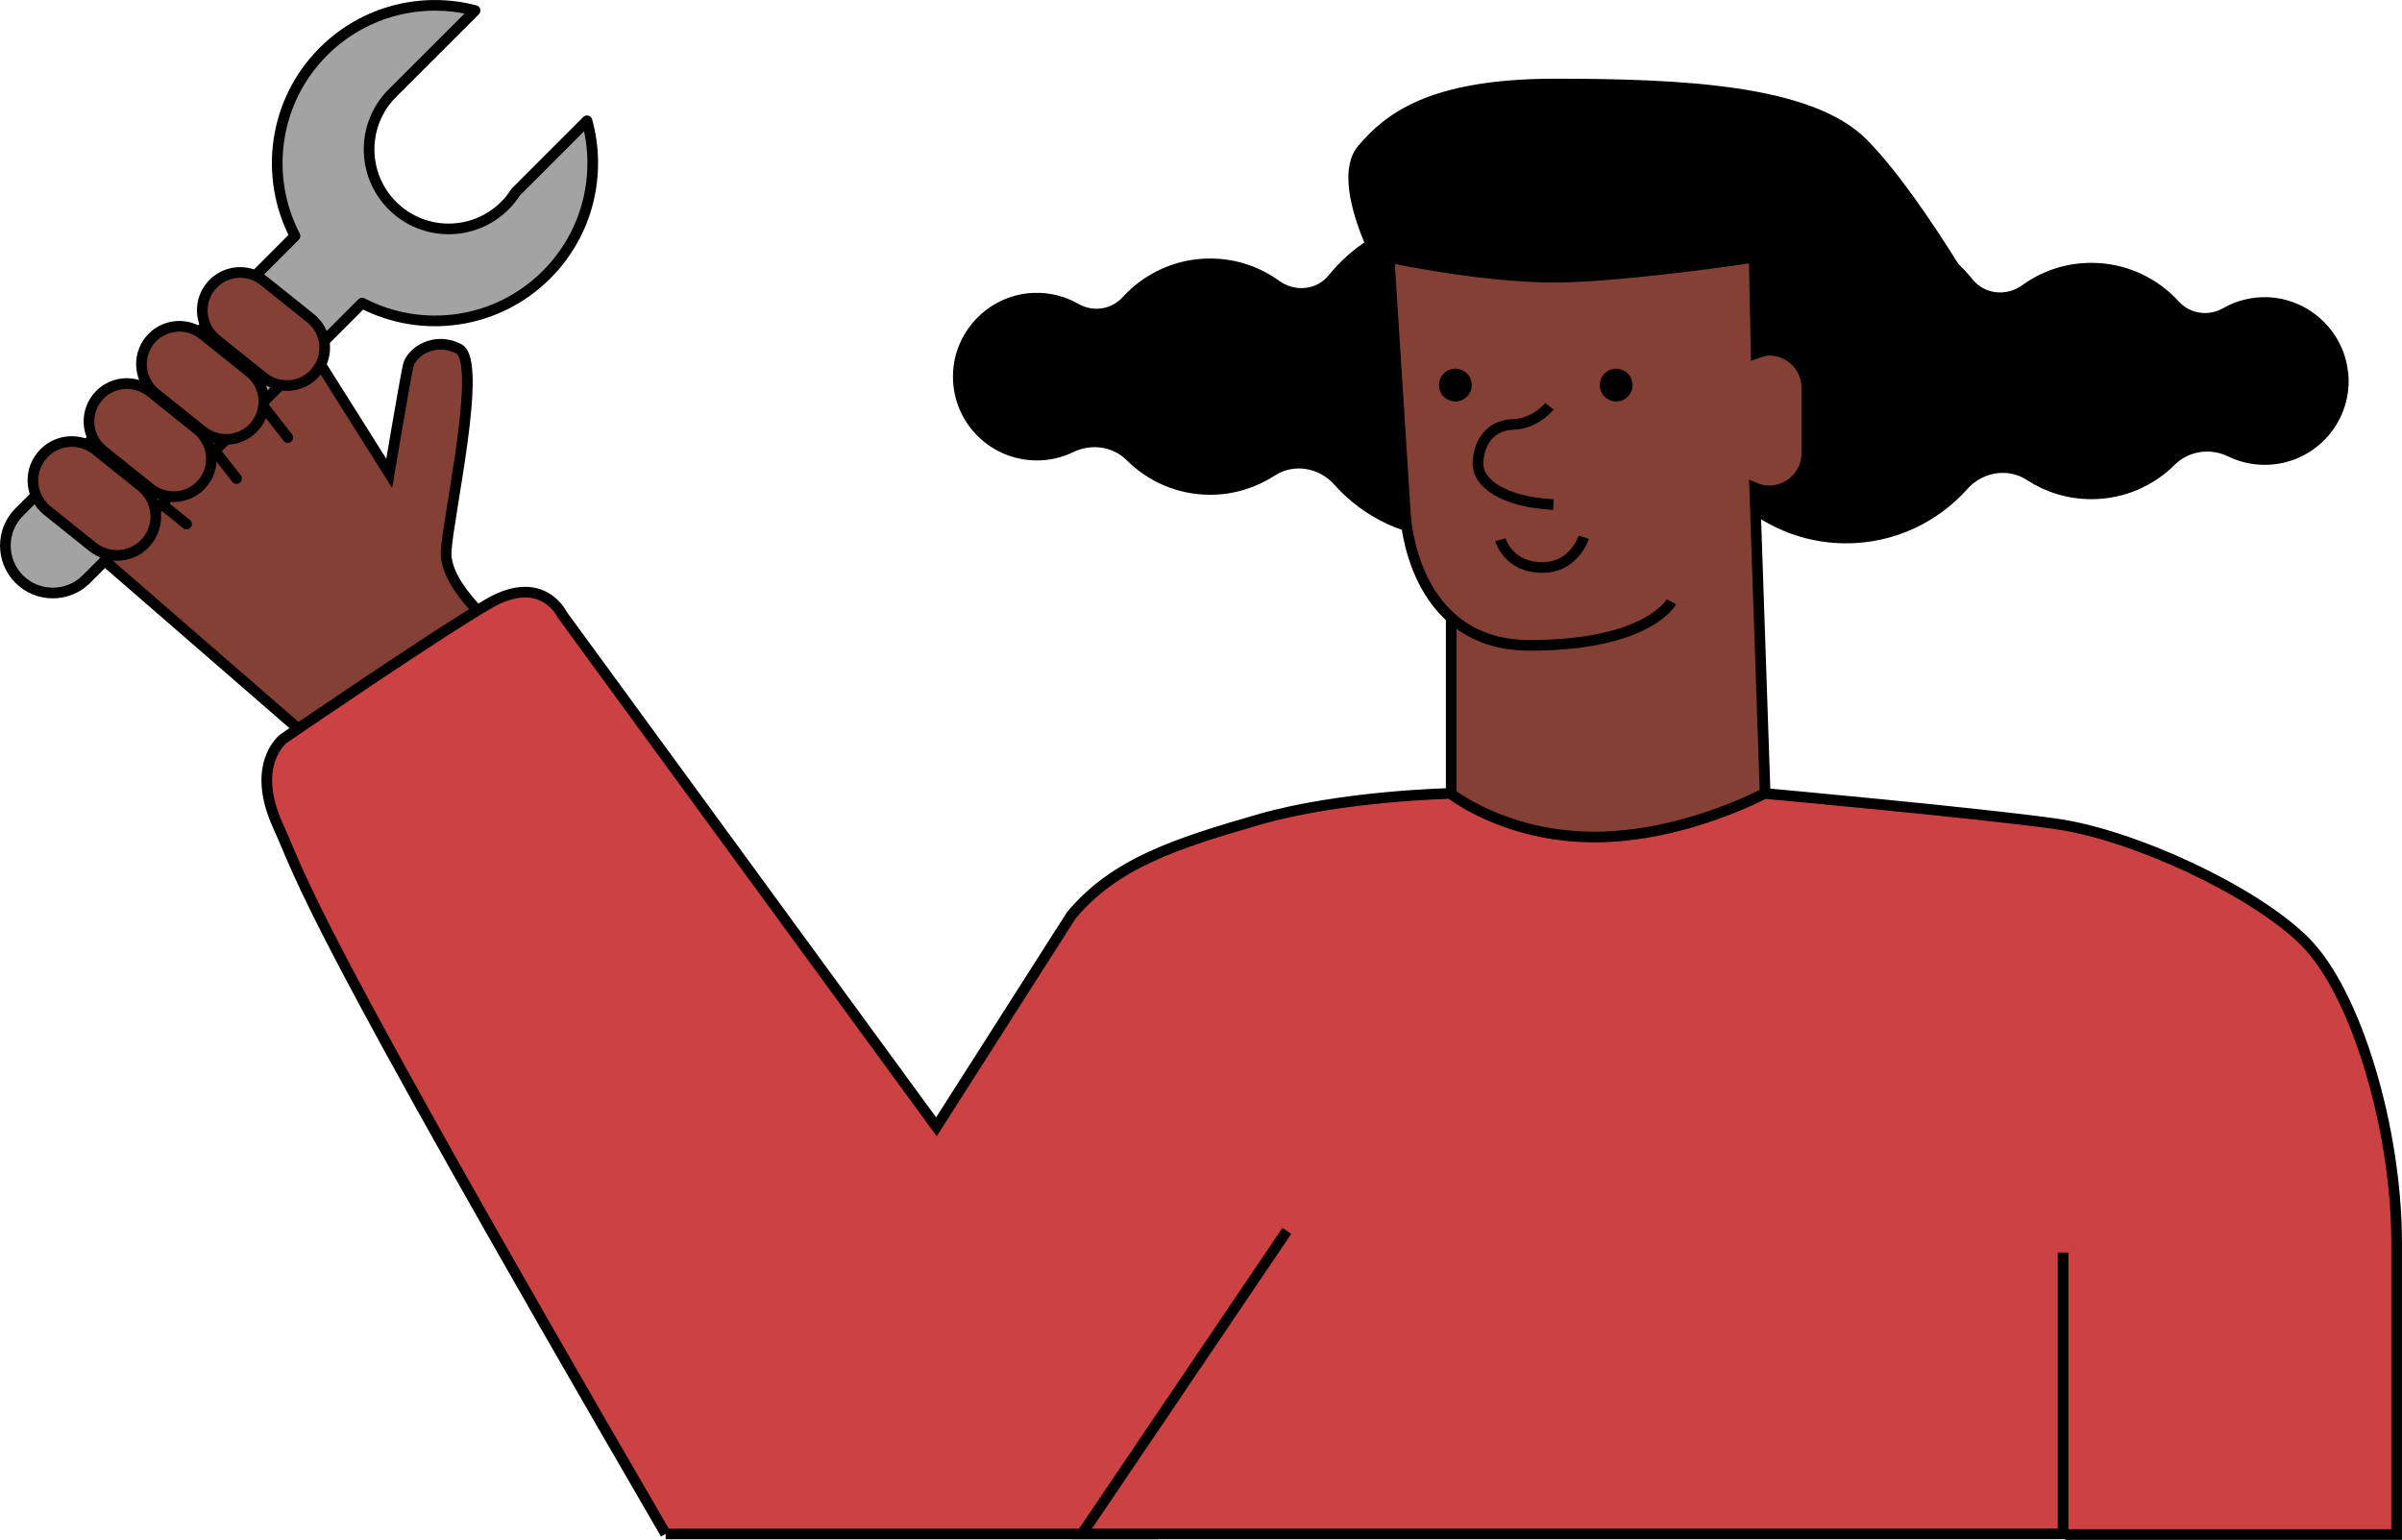
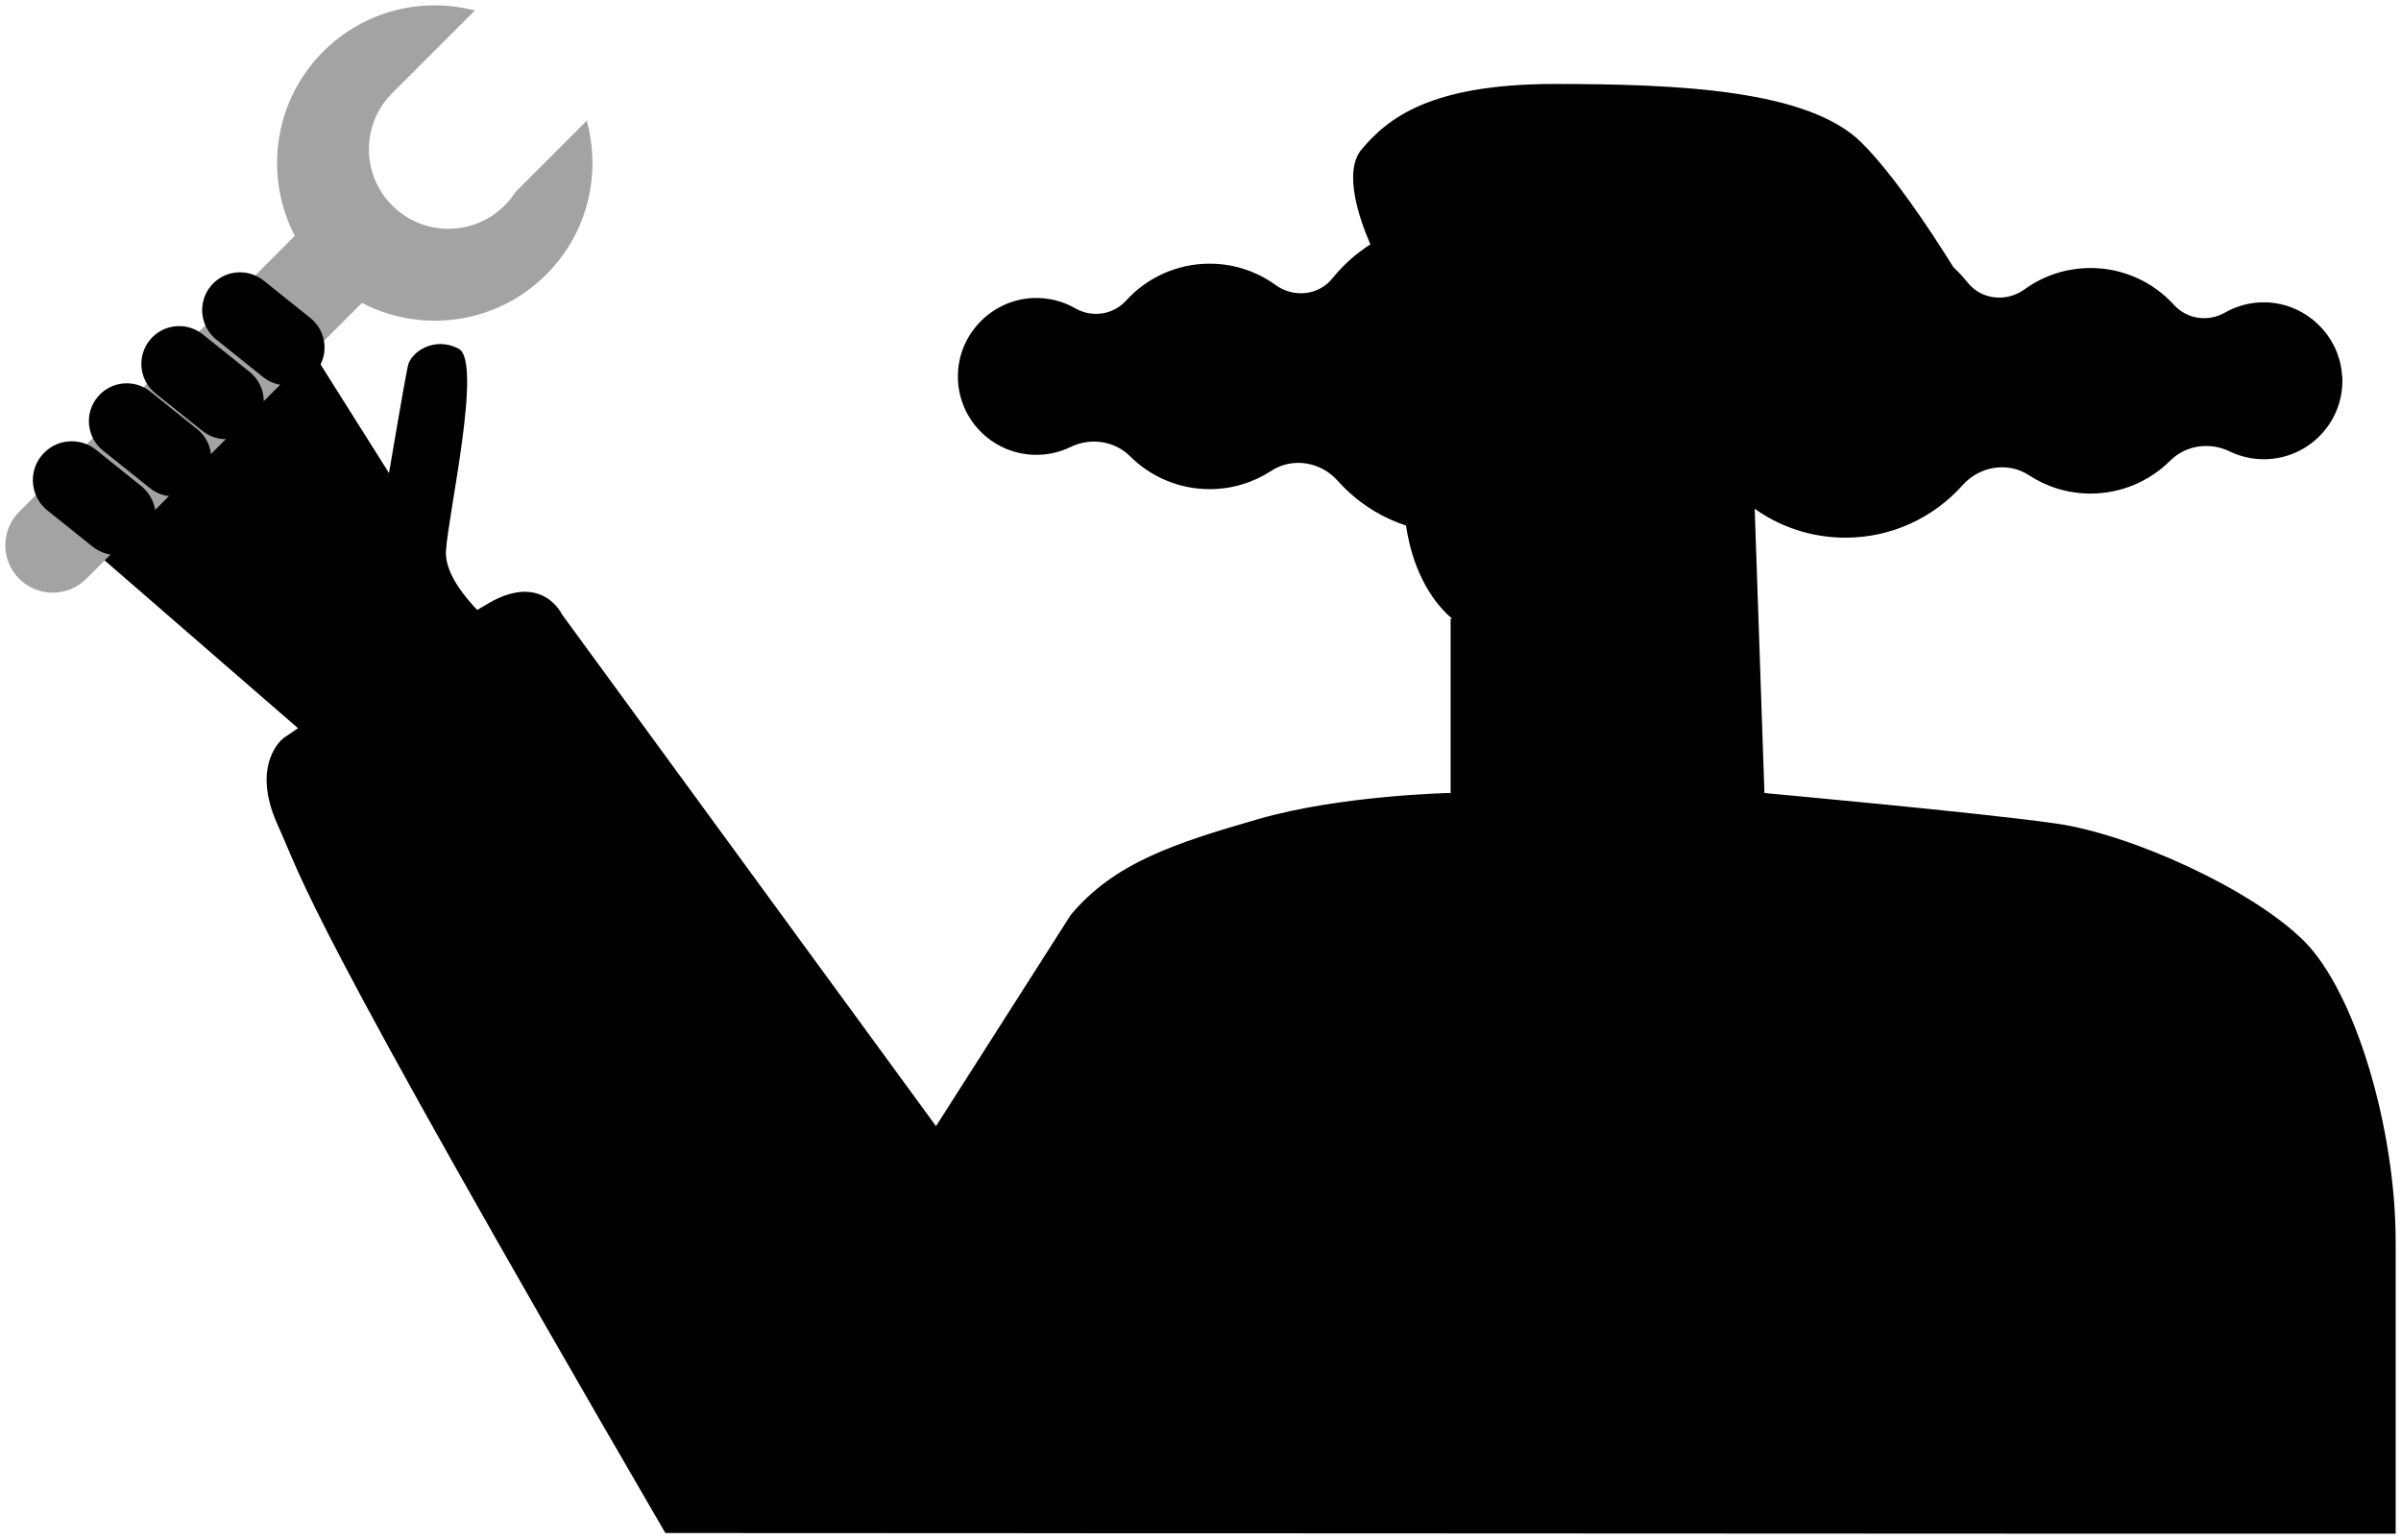
- <svg xmlns="http://www.w3.org/2000/svg" id="a" width="119.17mm" height="76.41mm" viewBox="0 0 337.8 216.6">
-   <defs>
-     <style>.b{fill:none;}.b,.c,.d,.e,.f,.g{stroke:#000;stroke-width:1.5px;}.b,.c,.f,.g{stroke-miterlimit:10;}.c{fill:#cc4242;}.d{fill:#ffc0c0;}.d,.e{stroke-linecap:round;stroke-linejoin:round;}.e{fill:#a3a3a3;}.g{fill:#844035;}</style>
-   </defs>
-   <path class="g" d="M70.75,89.14s-8.31-6.38-8.01-11.58,5.19-26.71,1.78-28.49c-3.41-1.78-6.68,.45-7.12,2.37s-2.67,15.14-2.67,15.14l-16.48-26.17L6.04,71.33l38.29,33.24,26.42-15.43Z" />
-   <line class="d" x1="40.47" y1="61.54" x2="28.68" y2="46.46" />
-   <line class="d" x1="33.26" y1="67.31" x2="21.46" y2="52.23" />
-   <line class="d" x1="26.23" y1="73.71" x2="14.14" y2="63.97" />
-   <path class="e" d="M76.86,38.63c5.86-5.86,7.75-14.18,5.69-21.64l-10.03,10.03c-.43,.67-.93,1.32-1.52,1.9-4.37,4.37-11.45,4.37-15.82,0s-4.37-11.45,0-15.82L66.81,1.48c-7.38-1.93-15.55-.01-21.33,5.77-7.02,7.02-8.35,17.58-4,25.94L2.7,72.02c-2.6,2.6-2.6,6.85,0,9.44h0c2.6,2.6,6.85,2.6,9.44,0L50.92,42.63c8.36,4.36,18.92,3.03,25.94-4Z" />
-   <rect class="g" x="3.73" y="64.65" width="19.07" height="10.93" rx="5.47" ry="5.47" transform="translate(46.75 7.1) rotate(38.7)" />
-   <rect class="g" x="11.58" y="56.58" width="19.07" height="10.64" rx="5.32" ry="5.32" transform="translate(43.34 .39) rotate(38.7)" />
-   <rect class="g" x="18.97" y="48.53" width="19.07" height="10.64" rx="5.32" ry="5.32" transform="translate(39.92 -6) rotate(38.7)" />
-   <rect class="g" x="27.52" y="40.96" width="19.07" height="10.64" rx="5.32" ry="5.32" transform="translate(37.07 -13.01) rotate(38.7)" />
+ <svg xmlns="http://www.w3.org/2000/svg" width="337.8" height="216.6" viewBox="0 0 337.8 216.6" stroke-linecap="round" stroke-linejoin="round">
+   <path class="marron trait_fin" d="M70.75,89.14s-8.31-6.38-8.01-11.58,5.19-26.71,1.78-28.49c-3.41-1.78-6.68,.45-7.12,2.37s-2.67,15.14-2.67,15.14l-16.48-26.17L6.04,71.33l38.29,33.24,26.42-15.43Z" />
+   <line class="sans_fond trait_fin" fill="none" x1="40.47" y1="61.54" x2="28.68" y2="46.46" />
+   <line class="sans_fond trait_fin" fill="none" x1="33.26" y1="67.31" x2="21.46" y2="52.23" />
+   <line class="sans_fond trait_fin" fill="none" x1="26.23" y1="73.71" x2="14.14" y2="63.97" />
+   <path class="trait_fin" fill="#a3a3a3" d="M76.86,38.63c5.86-5.86,7.75-14.18,5.69-21.64l-10.03,10.03c-.43,.67-.93,1.32-1.52,1.9-4.37,4.37-11.45,4.37-15.82,0s-4.37-11.45,0-15.82L66.81,1.48c-7.38-1.93-15.55-.01-21.33,5.77-7.02,7.02-8.35,17.58-4,25.94L2.7,72.02c-2.6,2.6-2.6,6.85,0,9.44h0c2.6,2.6,6.85,2.6,9.44,0L50.92,42.63c8.36,4.36,18.92,3.03,25.94-4Z" />
+   <rect class="marron trait_fin" x="3.73" y="64.65" width="19.07" height="10.93" rx="5.47" ry="5.47" transform="translate(46.75 7.1) rotate(38.7)" />
+   <rect class="marron trait_fin" x="11.58" y="56.58" width="19.07" height="10.64" rx="5.32" ry="5.32" transform="translate(43.34 .39) rotate(38.7)" />
+   <rect class="marron trait_fin" x="18.97" y="48.53" width="19.07" height="10.64" rx="5.32" ry="5.32" transform="translate(39.92 -6) rotate(38.7)" />
+   <rect class="marron trait_fin" x="27.52" y="40.96" width="19.07" height="10.64" rx="5.32" ry="5.32" transform="translate(37.07 -13.01) rotate(38.7)" />
  <g>
-     <path class="f" d="M329.51,52.88c-.35-5.64-5.05-10.16-10.69-10.33-2.11-.06-4.08,.47-5.78,1.44-2.38,1.36-5.34,.94-7.19-1.09-2.9-3.18-7.08-5.18-11.73-5.18-3.47,0-6.67,1.11-9.28,3-2.53,1.83-6.04,1.49-8-.94-.42-.52-.86-1.03-1.33-1.51-.22-.23-.46-.46-.69-.68-3.46-5.55-8.53-13.13-12.89-17.49-7.47-7.47-25.75-8.28-43.23-8.28s-23.45,4.83-27.13,9.2c-2.64,3.14-.3,9.84,1.23,13.37-2.03,1.3-3.83,2.91-5.34,4.78-1.95,2.43-5.47,2.77-8,.94-2.61-1.89-5.81-3-9.28-3-4.65,0-8.83,2-11.73,5.18-1.85,2.03-4.81,2.46-7.19,1.09-1.69-.97-3.67-1.5-5.78-1.44-5.65,.16-10.34,4.69-10.69,10.33-.4,6.42,4.69,11.74,11.02,11.74,1.73,0,3.36-.4,4.81-1.1,2.79-1.36,6.17-.89,8.37,1.3,2.87,2.86,6.83,4.63,11.2,4.63,3.2,0,6.17-.95,8.66-2.57,3-1.96,6.97-1.29,9.35,1.39,4.04,4.54,9.93,7.39,16.48,7.39,8.78,0,16.35-5.12,19.91-12.54l14.11-1.91c2.93,8.76,11.2,15.07,20.94,15.07,6.55,0,12.44-2.86,16.48-7.39,2.38-2.67,6.35-3.35,9.35-1.39,2.49,1.63,5.46,2.57,8.66,2.57,4.37,0,8.33-1.77,11.2-4.63,2.2-2.19,5.58-2.66,8.37-1.3,1.45,.71,3.08,1.1,4.81,1.1,6.33,0,11.42-5.33,11.02-11.74Z" />
-     <path class="g" d="M204.09,87.08v39.86l32.81,.92,11.34-16.25-1.47-42.99c.63,.27,1.33,.42,2.05,.42h0c2.91,0,5.29-2.38,5.29-5.29v-9.2c0-2.91-2.38-5.29-5.29-5.29h0c-.69,0-1.85,.42-1.85,.42l-.27-13.49s-15.1,2.3-25.83,2.76c-10.73,.46-25.52-2.76-25.52-2.76l2.3,36.18s.77,18.4,17.48,18.4,19.93-6.13,19.93-6.13" />
-     <path class="c" d="M93.61,215.75C42.3,127.44,42.82,124.37,39.09,116.15c-3.96-8.71,.79-12.27,.79-12.27,0,0,21.37-14.64,28.89-19,7.52-4.35,10.29,1.58,10.29,1.58l52.63,72.03,18.95-29.72c6.13-7.36,14.72-10.12,26.37-13.49,11.65-3.37,26.98-3.68,26.98-3.68,0,0,7.66,6.13,20.24,6.13s23.91-6.13,23.91-6.13c0,0,30.35,2.76,41.08,4.29s27.75,9.35,34.95,16.56,12.88,26.37,12.88,42.31v41.08h-46.6" />
-     <line class="c" x1="162.9" y1="215.75" x2="93.61" y2="215.75" />
-     <path class="b" d="M217.89,57.14s-1.89,2.46-5.11,2.56c-3.22,.09-4.83,2.56-4.92,5.4s3.5,5.49,10.6,5.87" />
-     <polyline class="c" points="180.97 173.13 152.16 215.74 290.14 215.74 290.14 176.18" />
-     <circle class="f" cx="204.67" cy="54.16" r="1.56" />
-     <circle class="f" cx="227.29" cy="54.16" r="1.56" />
-     <path class="b" d="M222.72,75.56s-1.28,4.26-5.82,4.26c-4.83,0-5.89-3.91-5.89-3.91" />
+     <path class="noir trait_fin" d="M329.51,52.88c-.35-5.64-5.05-10.16-10.69-10.33-2.11-.06-4.08,.47-5.78,1.44-2.38,1.36-5.34,.94-7.19-1.09-2.9-3.18-7.08-5.18-11.73-5.18-3.47,0-6.67,1.11-9.28,3-2.53,1.83-6.04,1.49-8-.94-.42-.52-.86-1.03-1.33-1.51-.22-.23-.46-.46-.69-.68-3.46-5.55-8.53-13.13-12.89-17.49-7.47-7.47-25.75-8.28-43.23-8.28s-23.45,4.83-27.13,9.2c-2.64,3.14-.3,9.84,1.23,13.37-2.03,1.3-3.83,2.91-5.34,4.78-1.95,2.43-5.47,2.77-8,.94-2.61-1.89-5.81-3-9.28-3-4.65,0-8.83,2-11.73,5.18-1.85,2.03-4.81,2.46-7.19,1.09-1.69-.97-3.67-1.5-5.78-1.44-5.65,.16-10.34,4.69-10.69,10.33-.4,6.42,4.69,11.74,11.02,11.74,1.73,0,3.36-.4,4.81-1.1,2.79-1.36,6.17-.89,8.37,1.3,2.87,2.86,6.83,4.63,11.2,4.63,3.2,0,6.17-.95,8.66-2.57,3-1.96,6.97-1.29,9.35,1.39,4.04,4.54,9.93,7.39,16.48,7.39,8.78,0,16.35-5.12,19.91-12.54l14.11-1.91c2.93,8.76,11.2,15.07,20.94,15.07,6.55,0,12.44-2.86,16.48-7.39,2.38-2.67,6.35-3.35,9.35-1.39,2.49,1.63,5.46,2.57,8.66,2.57,4.37,0,8.33-1.77,11.2-4.63,2.2-2.19,5.58-2.66,8.37-1.3,1.45,.71,3.08,1.1,4.81,1.1,6.33,0,11.42-5.33,11.02-11.74Z" />
+     <path class="marron trait_fin" d="M204.09,87.08v39.86l32.81,.92,11.34-16.25-1.47-42.99c.63,.27,1.33,.42,2.05,.42h0c2.91,0,5.29-2.38,5.29-5.29v-9.2c0-2.91-2.38-5.29-5.29-5.29h0c-.69,0-1.85,.42-1.85,.42l-.27-13.49s-15.1,2.3-25.83,2.76c-10.73,.46-25.52-2.76-25.52-2.76l2.3,36.18s.77,18.4,17.48,18.4,19.93-6.13,19.93-6.13" />
+     <path class="rouge trait_fin" d="M93.61,215.75C42.3,127.44,42.82,124.37,39.09,116.15c-3.96-8.71,.79-12.27,.79-12.27,0,0,21.37-14.64,28.89-19,7.52-4.35,10.29,1.58,10.29,1.58l52.63,72.03,18.95-29.72c6.13-7.36,14.72-10.12,26.37-13.49,11.65-3.37,26.98-3.68,26.98-3.68,0,0,7.66,6.13,20.24,6.13s23.91-6.13,23.91-6.13c0,0,30.35,2.76,41.08,4.29s27.75,9.35,34.95,16.56,12.88,26.37,12.88,42.31v41.08h-46.6" />
+     <line class="sans_fond trait_fin" fill="none" x1="162.9" y1="215.75" x2="93.61" y2="215.75" />
+     <path class="sans_fond trait_fin" fill="none" d="M217.89,57.14s-1.89,2.46-5.11,2.56c-3.22,.09-4.83,2.56-4.92,5.4s3.5,5.49,10.6,5.87" />
+     <polyline class="rouge trait_fin" points="180.97 173.13 152.16 215.74 290.14 215.74 290.14 176.18" />
+     <circle class="noir trait_fin" cx="204.67" cy="54.16" r="1.56" />
+     <circle class="noir trait_fin" cx="227.29" cy="54.16" r="1.56" />
+     <path class="sans_fond trait_fin" fill="none" d="M222.72,75.56s-1.28,4.26-5.82,4.26c-4.83,0-5.89-3.91-5.89-3.91" />
  </g>
</svg>
